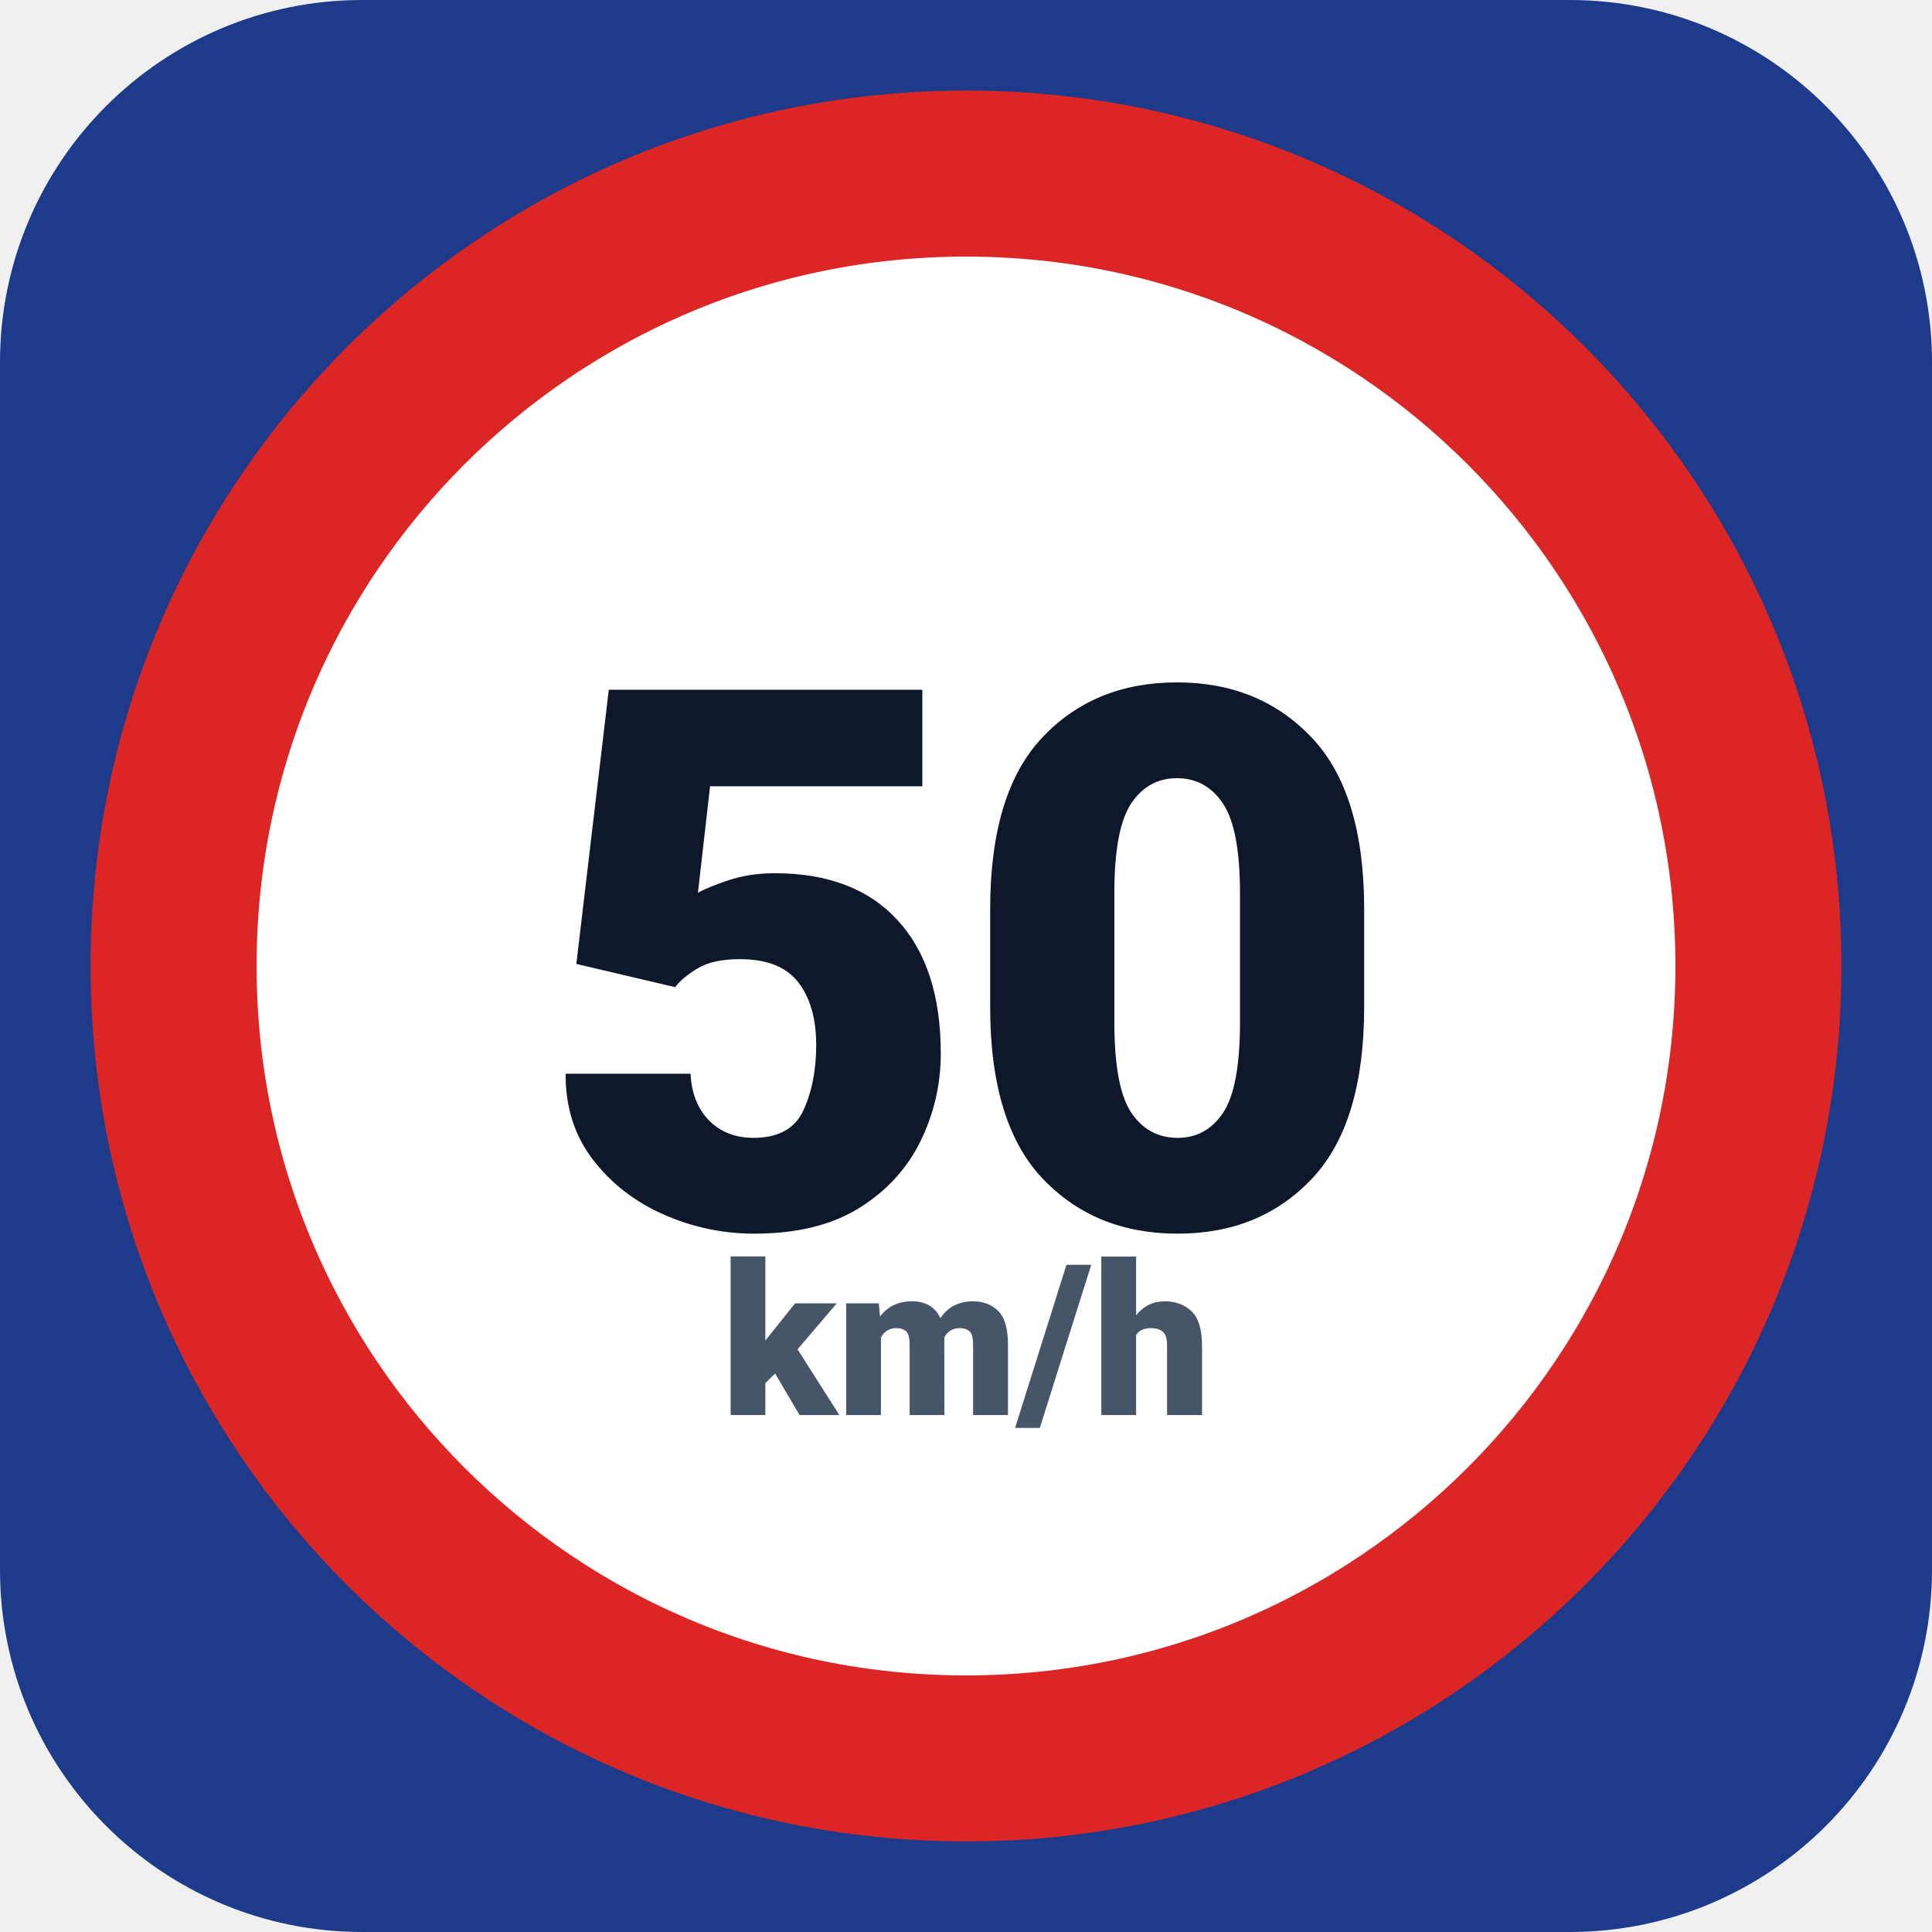
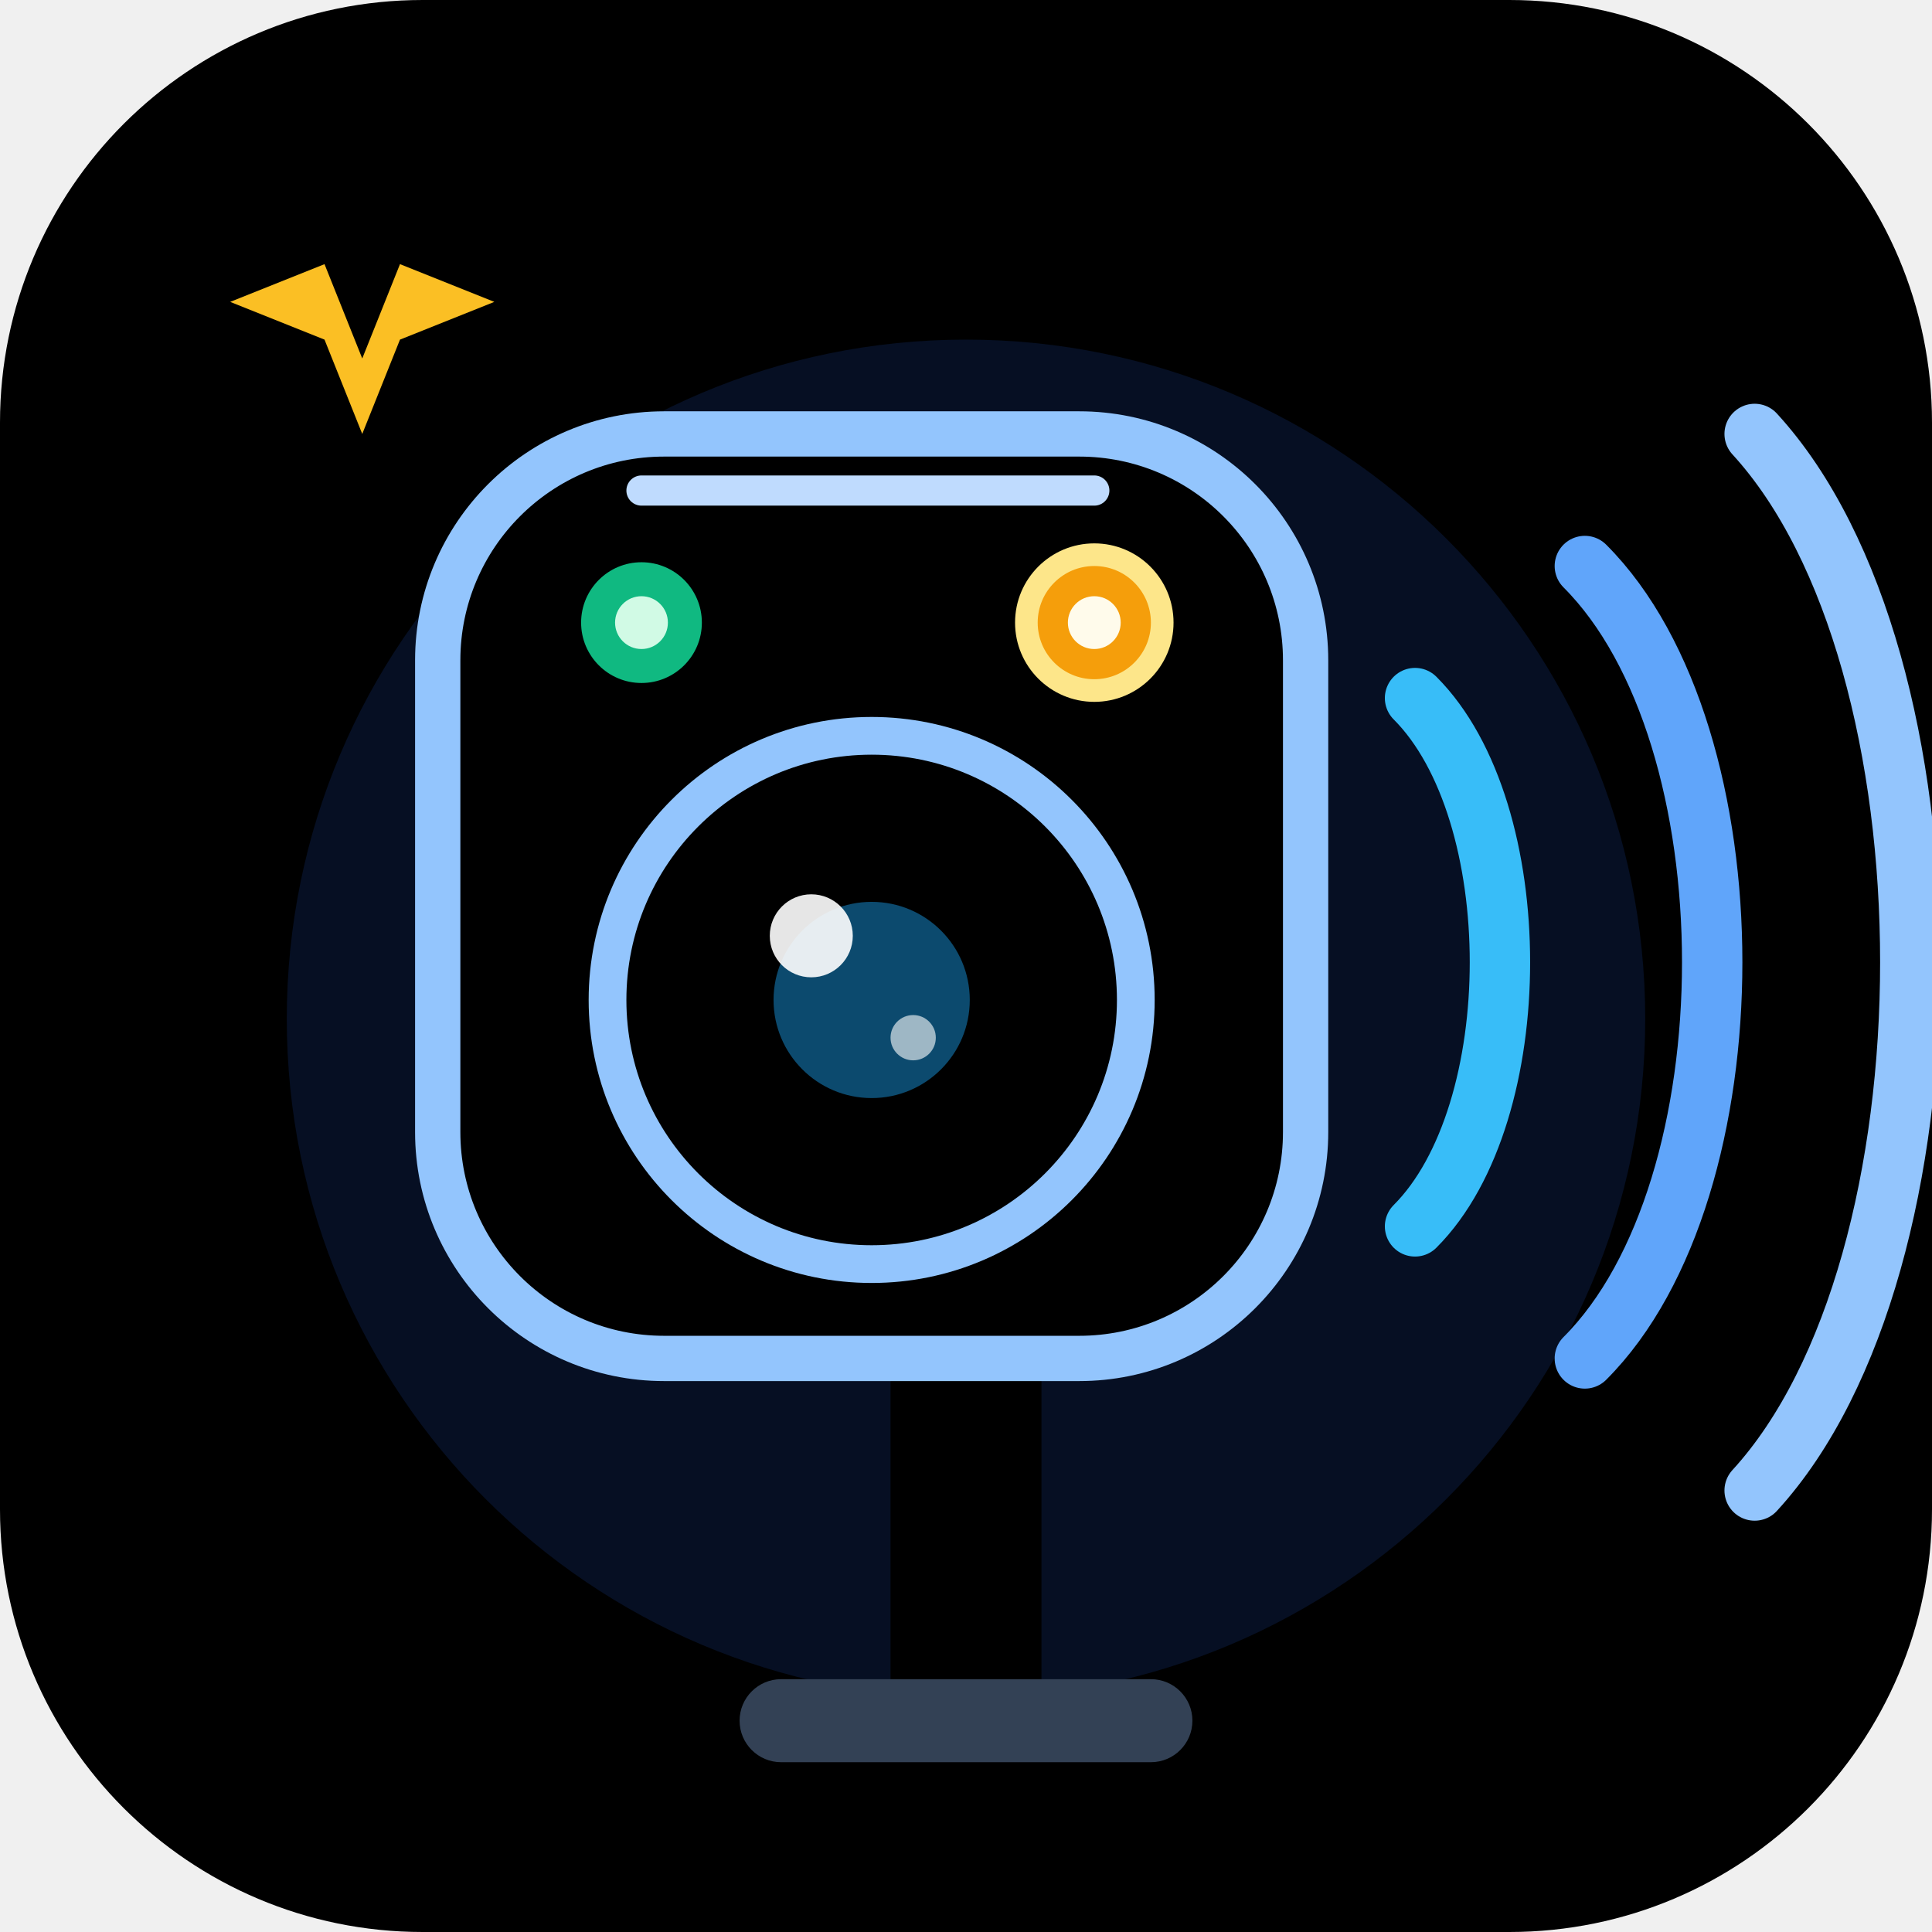
<svg xmlns="http://www.w3.org/2000/svg" viewBox="0 0 512 512" width="512" height="512">
-   <rect width="512" height="512" rx="96" fill="#1E3A8A" />
-   <circle cx="256" cy="256" r="210" fill="#FFFFFF" stroke="#DC2626" stroke-width="44" />
-   <text x="256" y="270" text-anchor="middle" dominant-baseline="middle" fill="#0F172A" font-size="200" font-weight="900" font-family="system-ui, -apple-system, 'Segoe UI', Roboto, sans-serif" letter-spacing="-4">
-     50
-   </text>
-   <text x="256" y="375" text-anchor="middle" fill="#475569" font-size="56" font-weight="800" font-family="system-ui, -apple-system, 'Segoe UI', Roboto, sans-serif">
-     km/h
-   </text>
+   <defs>
+     <linearGradient id="bgGrad" x1="0" y1="0" x2="512" y2="512" gradientUnits="userSpaceOnUse">
+       <stop offset="0%" stopColor="#0F172A" />
+       <stop offset="100%" stopColor="#1E3A8A" />
+     </linearGradient>
+     <linearGradient id="radarBody" x1="120" y1="130" x2="380" y2="390" gradientUnits="userSpaceOnUse">
+       <stop offset="0%" stopColor="#3B82F6" />
+       <stop offset="100%" stopColor="#1D4ED8" />
+     </linearGradient>
+     <linearGradient id="lensRing" x1="190" y1="210" x2="320" y2="340" gradientUnits="userSpaceOnUse">
+       <stop offset="0%" stopColor="#090D16" />
+       <stop offset="100%" stopColor="#1E293B" />
+     </linearGradient>
+     <linearGradient id="lensGlass" x1="210" y1="230" x2="300" y2="320" gradientUnits="userSpaceOnUse">
+       <stop offset="0%" stopColor="#38BDF8" />
+       <stop offset="50%" stopColor="#0284C7" />
+       <stop offset="100%" stopColor="#0369A1" />
+     </linearGradient>
+     <linearGradient id="poleGrad" x1="230" y1="360" x2="280" y2="470" gradientUnits="userSpaceOnUse">
+       <stop offset="0%" stopColor="#94A3B8" />
+       <stop offset="100%" stopColor="#475569" />
+     </linearGradient>
+   </defs>
+   <rect width="512" height="512" rx="112" fill="url(#bgGrad)" />
+   <circle cx="256" cy="270" r="180" fill="#2563EB" opacity="0.15" />
+   <rect x="236" y="350" width="40" height="110" rx="12" fill="url(#poleGrad)" />
+   <rect x="196" y="445" width="120" height="22" rx="11" fill="#334155" />
+   <rect x="116" y="115" width="230" height="245" rx="60" fill="url(#radarBody)" stroke="#93C5FD" stroke-width="12" />
+   <path d="M170 130 H290" stroke="#BFDBFE" stroke-width="8" stroke-linecap="round" />
+   <circle cx="170" cy="165" r="16" fill="#10B981" />
+   <circle cx="170" cy="165" r="7" fill="#D1FAE5" />
+   <circle cx="290" cy="165" r="18" fill="#F59E0B" stroke="#FDE68A" stroke-width="6" />
+   <circle cx="290" cy="165" r="7" fill="#FFFBEB" />
+   <circle cx="231" cy="265" r="70" fill="url(#lensRing)" stroke="#93C5FD" stroke-width="10" />
+   <circle cx="231" cy="265" r="50" fill="url(#lensGlass)" />
+   <circle cx="231" cy="265" r="26" fill="#0C4A6E" />
+   <circle cx="215" cy="248" r="11" fill="#FFFFFF" opacity="0.9" />
+   <circle cx="242" cy="275" r="6" fill="#FFFFFF" opacity="0.6" />
+   <path d="M375 185 C405 215 405 295 375 325" stroke="#38BDF8" stroke-width="16" stroke-linecap="round" fill="none" />
+   <path d="M420 150 C465 195 465 315 420 360" stroke="#60A5FA" stroke-width="16" stroke-linecap="round" fill="none" />
+   <path d="M465 115 C520 175 520 335 465 395" stroke="#93C5FD" stroke-width="16" stroke-linecap="round" fill="none" />
+   <path d="M96 95 L106 70 L131 80 L106 90 L96 115 L86 90 L61 80 L86 70 Z" fill="#FBBF24" />
</svg>
